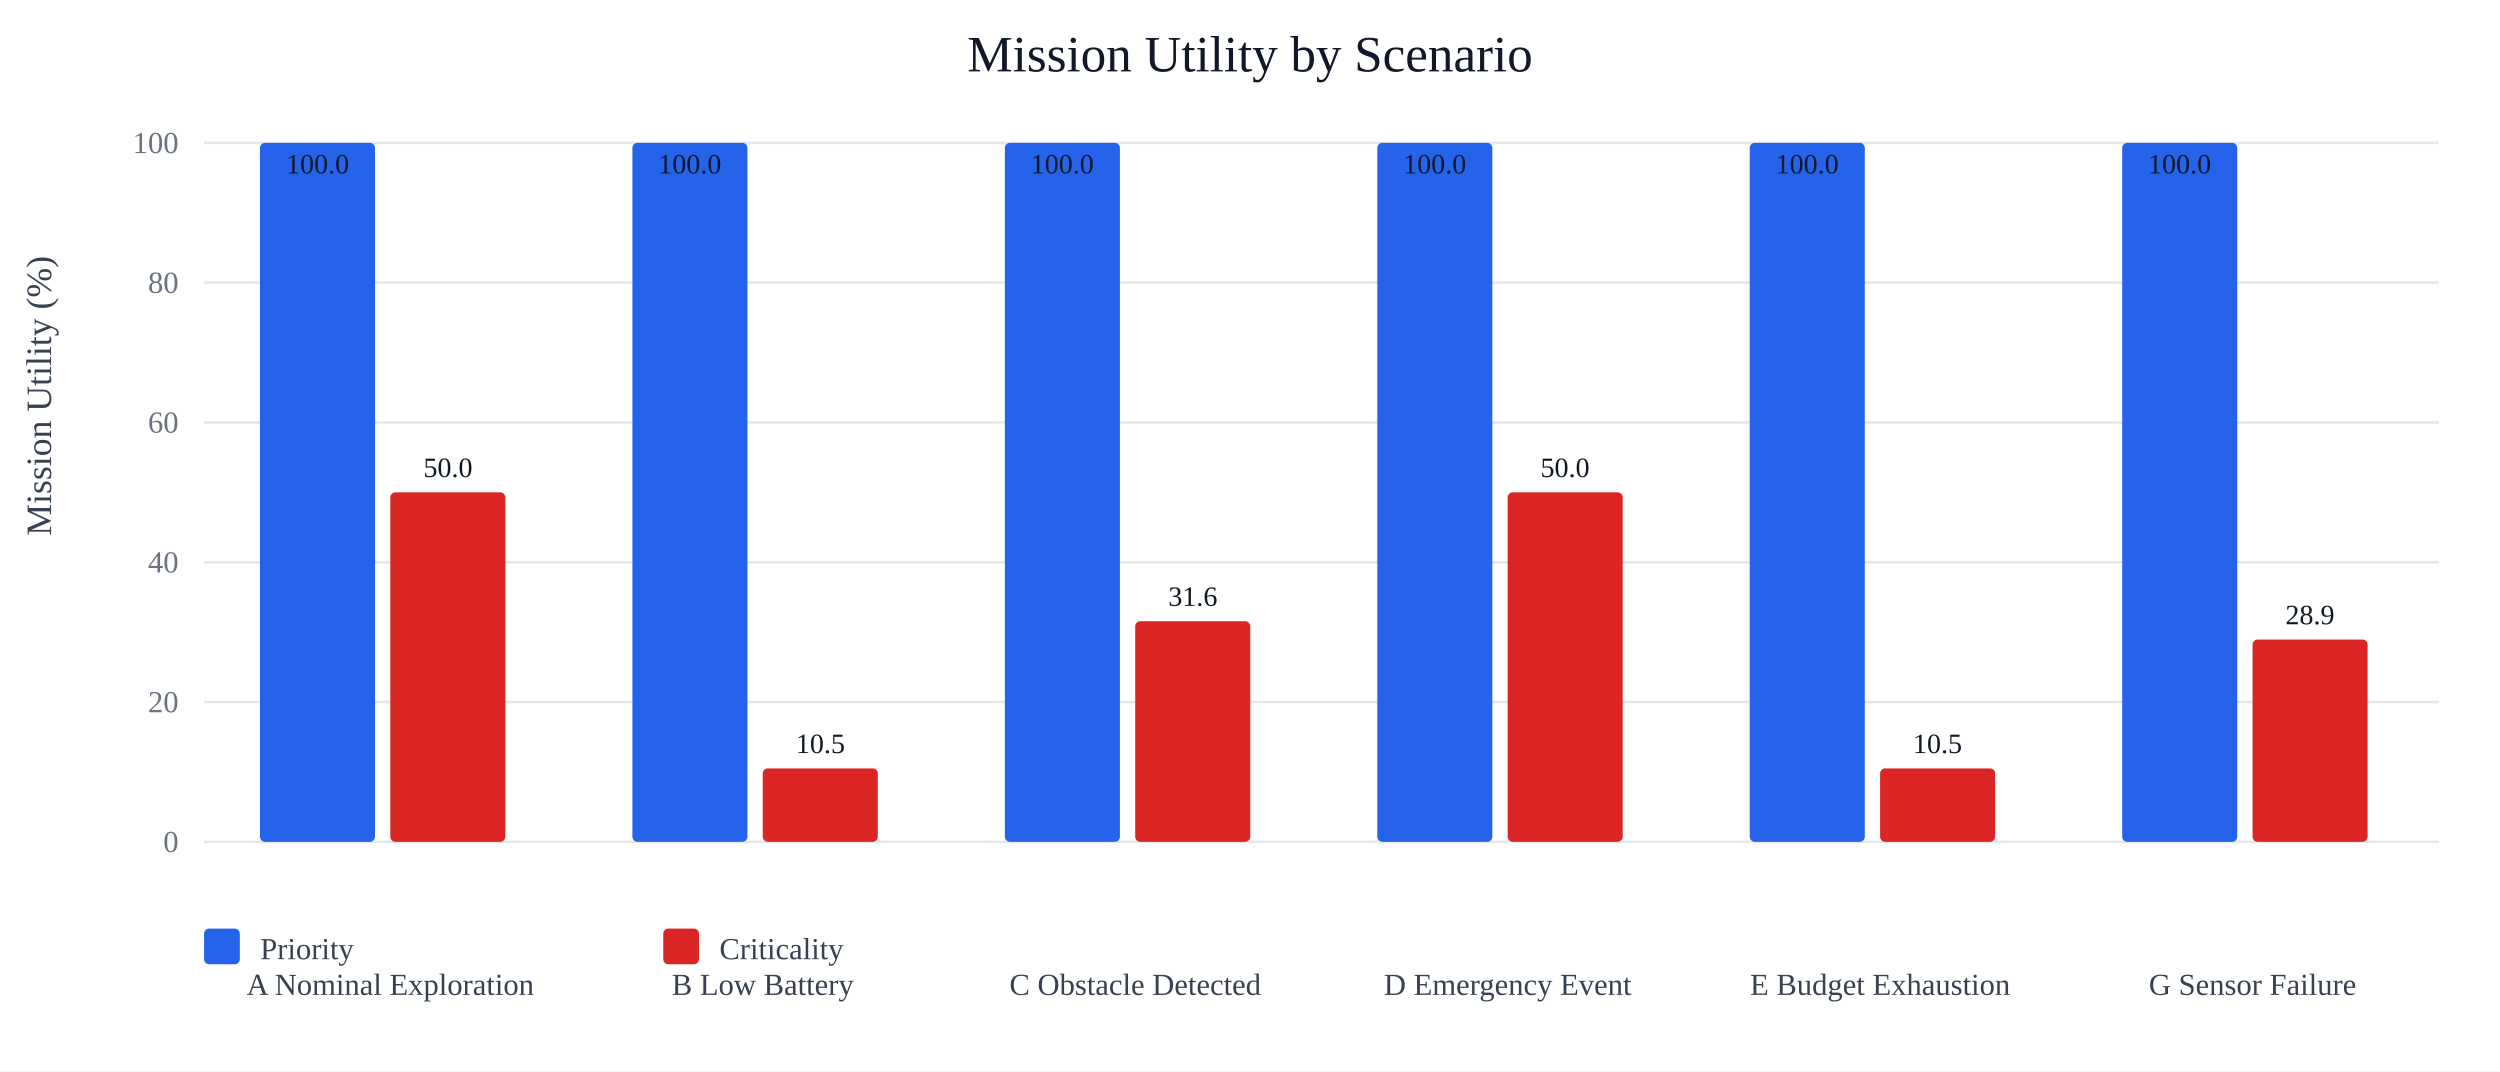
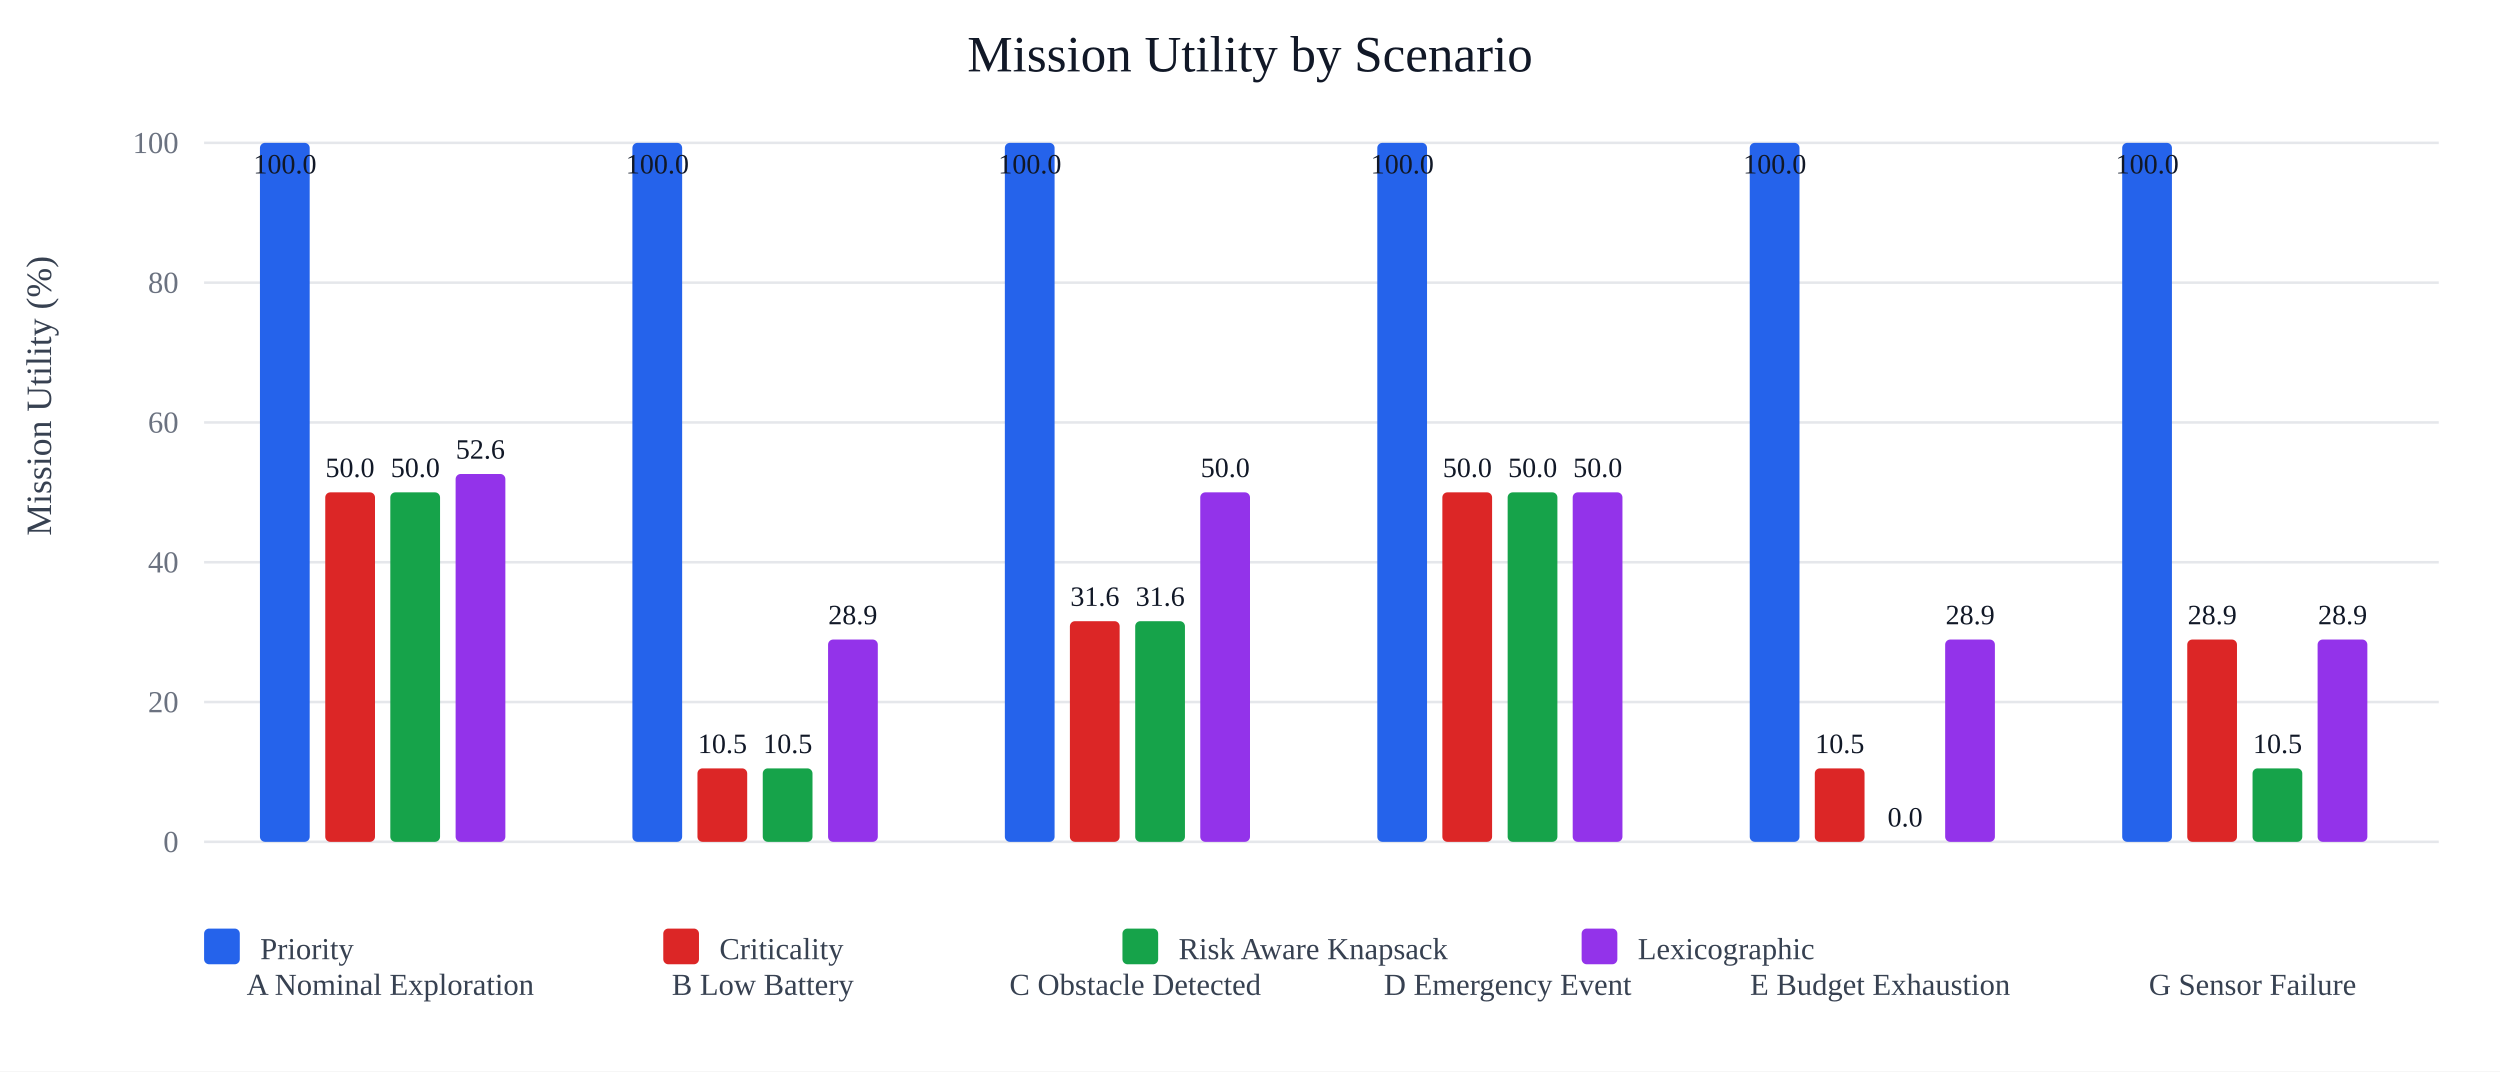
<svg xmlns="http://www.w3.org/2000/svg" width="980" height="420" viewBox="0 0 980 420">
  <rect width="100%" height="100%" fill="#ffffff" />
  <text x="490.0" y="28" font-size="20" text-anchor="middle" fill="#111827">Mission Utility by Scenario</text>
  <text x="20" y="210.0" font-size="14" transform="rotate(-90 20 210.0)" fill="#374151">Mission Utility (%)</text>
  <line x1="80" y1="330.0" x2="956" y2="330.0" stroke="#e5e7eb" stroke-width="1" />
  <text x="70" y="334.0" font-size="12" text-anchor="end" fill="#6b7280">0</text>
  <line x1="80" y1="275.2" x2="956" y2="275.2" stroke="#e5e7eb" stroke-width="1" />
  <text x="70" y="279.2" font-size="12" text-anchor="end" fill="#6b7280">20</text>
  <line x1="80" y1="220.4" x2="956" y2="220.4" stroke="#e5e7eb" stroke-width="1" />
  <text x="70" y="224.4" font-size="12" text-anchor="end" fill="#6b7280">40</text>
  <line x1="80" y1="165.6" x2="956" y2="165.6" stroke="#e5e7eb" stroke-width="1" />
  <text x="70" y="169.6" font-size="12" text-anchor="end" fill="#6b7280">60</text>
  <line x1="80" y1="110.8" x2="956" y2="110.8" stroke="#e5e7eb" stroke-width="1" />
  <text x="70" y="114.8" font-size="12" text-anchor="end" fill="#6b7280">80</text>
  <line x1="80" y1="56.0" x2="956" y2="56.0" stroke="#e5e7eb" stroke-width="1" />
  <text x="70" y="60.0" font-size="12" text-anchor="end" fill="#6b7280">100</text>
  <text x="153.0" y="390" font-size="12" text-anchor="middle" fill="#374151">A Nominal Exploration</text>
-   <rect x="101.9" y="56.0" width="45.1" height="274.0" fill="#2563eb" rx="2" />
-   <text x="124.5" y="68.0" font-size="11" text-anchor="middle" fill="#111827">100.0</text>
-   <rect x="153.0" y="193.0" width="45.1" height="137.0" fill="#dc2626" rx="2" />
-   <text x="175.6" y="187.0" font-size="11" text-anchor="middle" fill="#111827">50.0</text>
+   <rect x="101.9" y="56.0" width="19.5" height="274.0" fill="#2563eb" rx="2" />
+   <text x="111.7" y="68.0" font-size="11" text-anchor="middle" fill="#111827">100.0</text>
+   <rect x="127.5" y="193.0" width="19.5" height="137.0" fill="#dc2626" rx="2" />
+   <text x="137.2" y="187.0" font-size="11" text-anchor="middle" fill="#111827">50.0</text>
+   <rect x="153.0" y="193.0" width="19.5" height="137.0" fill="#16a34a" rx="2" />
+   <text x="162.8" y="187.0" font-size="11" text-anchor="middle" fill="#111827">50.0</text>
+   <rect x="178.6" y="185.8" width="19.5" height="144.2" fill="#9333ea" rx="2" />
+   <text x="188.3" y="179.8" font-size="11" text-anchor="middle" fill="#111827">52.6</text>
  <text x="299.0" y="390" font-size="12" text-anchor="middle" fill="#374151">B Low Battery</text>
-   <rect x="247.9" y="56.0" width="45.1" height="274.0" fill="#2563eb" rx="2" />
-   <text x="270.4" y="68.0" font-size="11" text-anchor="middle" fill="#111827">100.0</text>
-   <rect x="299.0" y="301.2" width="45.1" height="28.8" fill="#dc2626" rx="2" />
-   <text x="321.6" y="295.2" font-size="11" text-anchor="middle" fill="#111827">10.5</text>
+   <rect x="247.9" y="56.0" width="19.5" height="274.0" fill="#2563eb" rx="2" />
+   <text x="257.7" y="68.0" font-size="11" text-anchor="middle" fill="#111827">100.0</text>
+   <rect x="273.4" y="301.2" width="19.5" height="28.8" fill="#dc2626" rx="2" />
+   <text x="283.2" y="295.2" font-size="11" text-anchor="middle" fill="#111827">10.5</text>
+   <rect x="299.0" y="301.2" width="19.5" height="28.8" fill="#16a34a" rx="2" />
+   <text x="308.8" y="295.2" font-size="11" text-anchor="middle" fill="#111827">10.5</text>
+   <rect x="324.6" y="250.7" width="19.5" height="79.3" fill="#9333ea" rx="2" />
+   <text x="334.3" y="244.7" font-size="11" text-anchor="middle" fill="#111827">28.9</text>
  <text x="445.0" y="390" font-size="12" text-anchor="middle" fill="#374151">C Obstacle Detected</text>
-   <rect x="393.9" y="56.0" width="45.1" height="274.0" fill="#2563eb" rx="2" />
-   <text x="416.4" y="68.0" font-size="11" text-anchor="middle" fill="#111827">100.0</text>
-   <rect x="445.0" y="243.5" width="45.1" height="86.5" fill="#dc2626" rx="2" />
-   <text x="467.6" y="237.5" font-size="11" text-anchor="middle" fill="#111827">31.6</text>
+   <rect x="393.9" y="56.0" width="19.5" height="274.0" fill="#2563eb" rx="2" />
+   <text x="403.7" y="68.0" font-size="11" text-anchor="middle" fill="#111827">100.0</text>
+   <rect x="419.4" y="243.5" width="19.5" height="86.5" fill="#dc2626" rx="2" />
+   <text x="429.2" y="237.5" font-size="11" text-anchor="middle" fill="#111827">31.6</text>
+   <rect x="445.0" y="243.5" width="19.5" height="86.5" fill="#16a34a" rx="2" />
+   <text x="454.8" y="237.5" font-size="11" text-anchor="middle" fill="#111827">31.6</text>
+   <rect x="470.5" y="193.0" width="19.5" height="137.0" fill="#9333ea" rx="2" />
+   <text x="480.3" y="187.0" font-size="11" text-anchor="middle" fill="#111827">50.0</text>
  <text x="591.0" y="390" font-size="12" text-anchor="middle" fill="#374151">D Emergency Event</text>
-   <rect x="539.9" y="56.0" width="45.1" height="274.0" fill="#2563eb" rx="2" />
-   <text x="562.4" y="68.0" font-size="11" text-anchor="middle" fill="#111827">100.0</text>
-   <rect x="591.0" y="193.0" width="45.1" height="137.0" fill="#dc2626" rx="2" />
-   <text x="613.5" y="187.0" font-size="11" text-anchor="middle" fill="#111827">50.0</text>
+   <rect x="539.9" y="56.0" width="19.5" height="274.0" fill="#2563eb" rx="2" />
+   <text x="549.7" y="68.0" font-size="11" text-anchor="middle" fill="#111827">100.0</text>
+   <rect x="565.4" y="193.0" width="19.5" height="137.0" fill="#dc2626" rx="2" />
+   <text x="575.2" y="187.0" font-size="11" text-anchor="middle" fill="#111827">50.0</text>
+   <rect x="591.0" y="193.0" width="19.5" height="137.0" fill="#16a34a" rx="2" />
+   <text x="600.8" y="187.0" font-size="11" text-anchor="middle" fill="#111827">50.0</text>
+   <rect x="616.5" y="193.0" width="19.5" height="137.0" fill="#9333ea" rx="2" />
+   <text x="626.3" y="187.0" font-size="11" text-anchor="middle" fill="#111827">50.0</text>
  <text x="737.0" y="390" font-size="12" text-anchor="middle" fill="#374151">E Budget Exhaustion</text>
-   <rect x="685.9" y="56.0" width="45.1" height="274.0" fill="#2563eb" rx="2" />
-   <text x="708.4" y="68.0" font-size="11" text-anchor="middle" fill="#111827">100.0</text>
-   <rect x="737.0" y="301.2" width="45.1" height="28.8" fill="#dc2626" rx="2" />
-   <text x="759.5" y="295.2" font-size="11" text-anchor="middle" fill="#111827">10.5</text>
+   <rect x="685.9" y="56.0" width="19.5" height="274.0" fill="#2563eb" rx="2" />
+   <text x="695.7" y="68.0" font-size="11" text-anchor="middle" fill="#111827">100.0</text>
+   <rect x="711.4" y="301.2" width="19.5" height="28.8" fill="#dc2626" rx="2" />
+   <text x="721.2" y="295.2" font-size="11" text-anchor="middle" fill="#111827">10.5</text>
+   <rect x="737.0" y="330.0" width="19.5" height="0.0" fill="#16a34a" rx="2" />
+   <text x="746.8" y="324.0" font-size="11" text-anchor="middle" fill="#111827">0.0</text>
+   <rect x="762.5" y="250.7" width="19.5" height="79.3" fill="#9333ea" rx="2" />
+   <text x="772.3" y="244.7" font-size="11" text-anchor="middle" fill="#111827">28.9</text>
  <text x="883.0" y="390" font-size="12" text-anchor="middle" fill="#374151">G Sensor Failure</text>
-   <rect x="831.9" y="56.0" width="45.1" height="274.0" fill="#2563eb" rx="2" />
-   <text x="854.4" y="68.0" font-size="11" text-anchor="middle" fill="#111827">100.0</text>
-   <rect x="883.0" y="250.7" width="45.1" height="79.3" fill="#dc2626" rx="2" />
-   <text x="905.5" y="244.7" font-size="11" text-anchor="middle" fill="#111827">28.9</text>
+   <rect x="831.9" y="56.0" width="19.5" height="274.0" fill="#2563eb" rx="2" />
+   <text x="841.7" y="68.0" font-size="11" text-anchor="middle" fill="#111827">100.0</text>
+   <rect x="857.4" y="250.7" width="19.5" height="79.3" fill="#dc2626" rx="2" />
+   <text x="867.2" y="244.7" font-size="11" text-anchor="middle" fill="#111827">28.9</text>
+   <rect x="883.0" y="301.2" width="19.5" height="28.8" fill="#16a34a" rx="2" />
+   <text x="892.8" y="295.2" font-size="11" text-anchor="middle" fill="#111827">10.5</text>
+   <rect x="908.5" y="250.7" width="19.5" height="79.3" fill="#9333ea" rx="2" />
+   <text x="918.3" y="244.7" font-size="11" text-anchor="middle" fill="#111827">28.9</text>
  <rect x="80" y="364" width="14" height="14" fill="#2563eb" rx="2" />
  <text x="102" y="376" font-size="12" fill="#374151">Priority</text>
  <rect x="260" y="364" width="14" height="14" fill="#dc2626" rx="2" />
  <text x="282" y="376" font-size="12" fill="#374151">Criticality</text>
+   <rect x="440" y="364" width="14" height="14" fill="#16a34a" rx="2" />
+   <text x="462" y="376" font-size="12" fill="#374151">Risk Aware Knapsack</text>
+   <rect x="620" y="364" width="14" height="14" fill="#9333ea" rx="2" />
+   <text x="642" y="376" font-size="12" fill="#374151">Lexicographic</text>
</svg>
